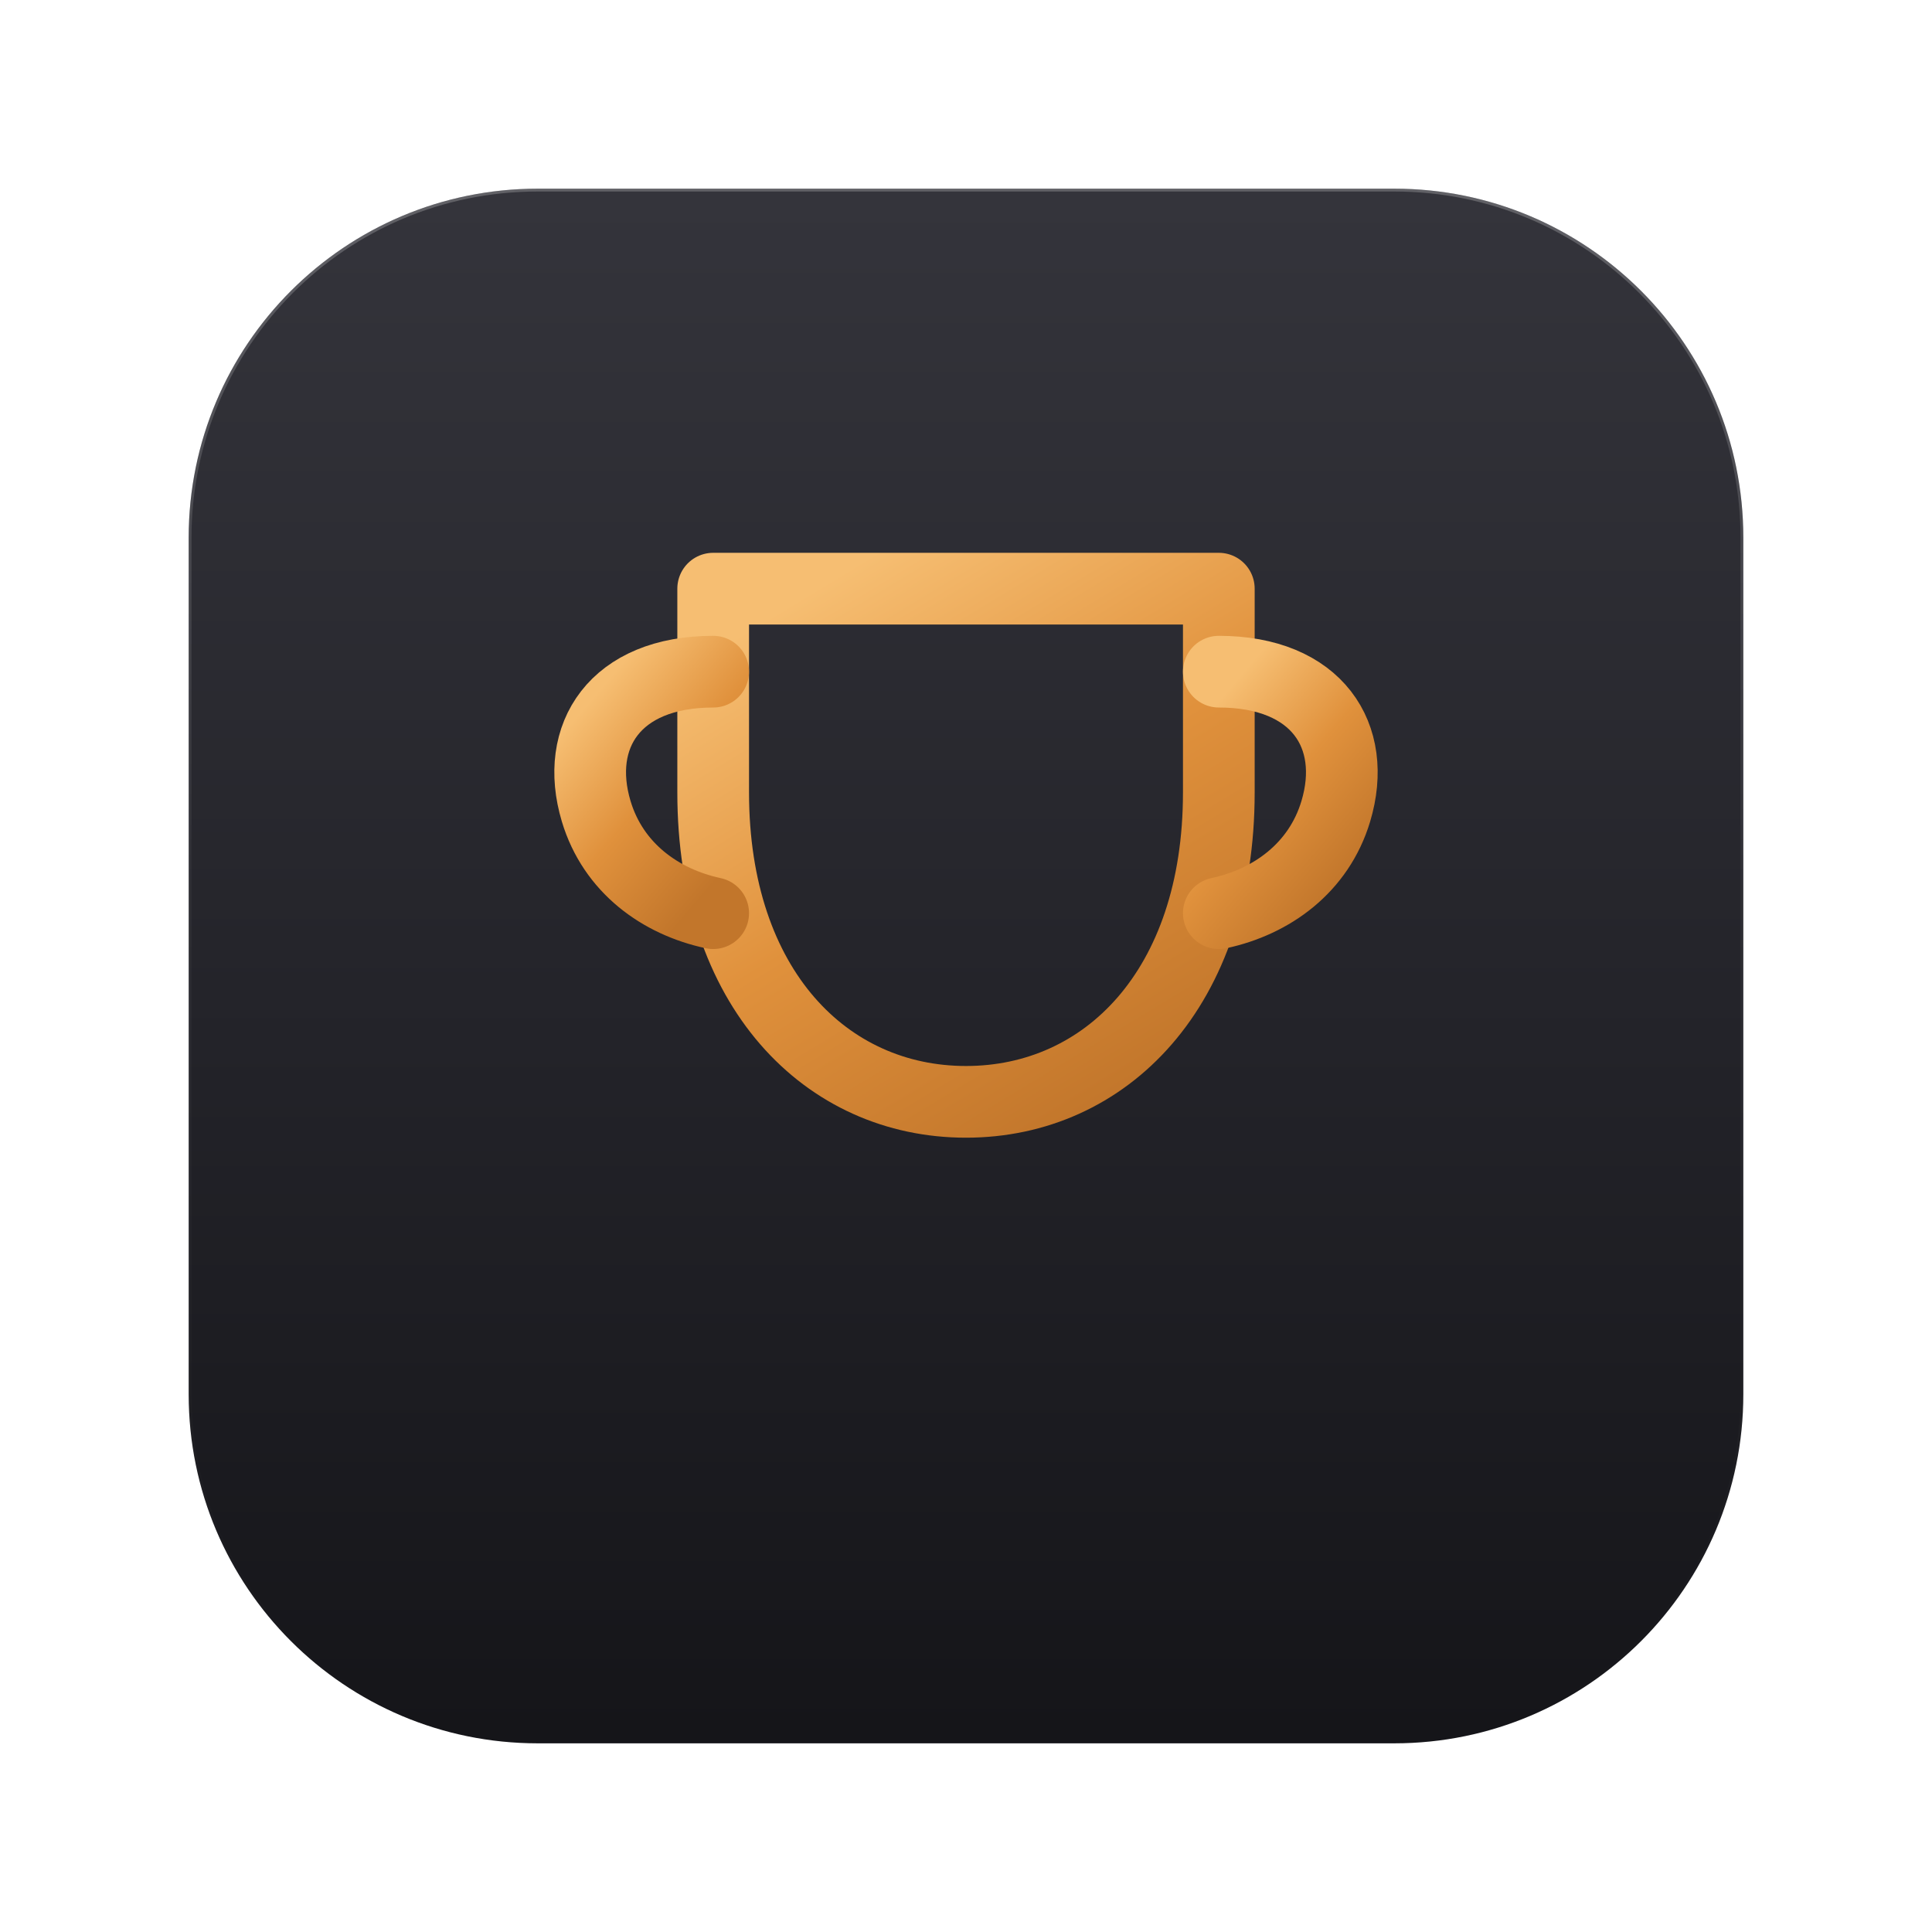
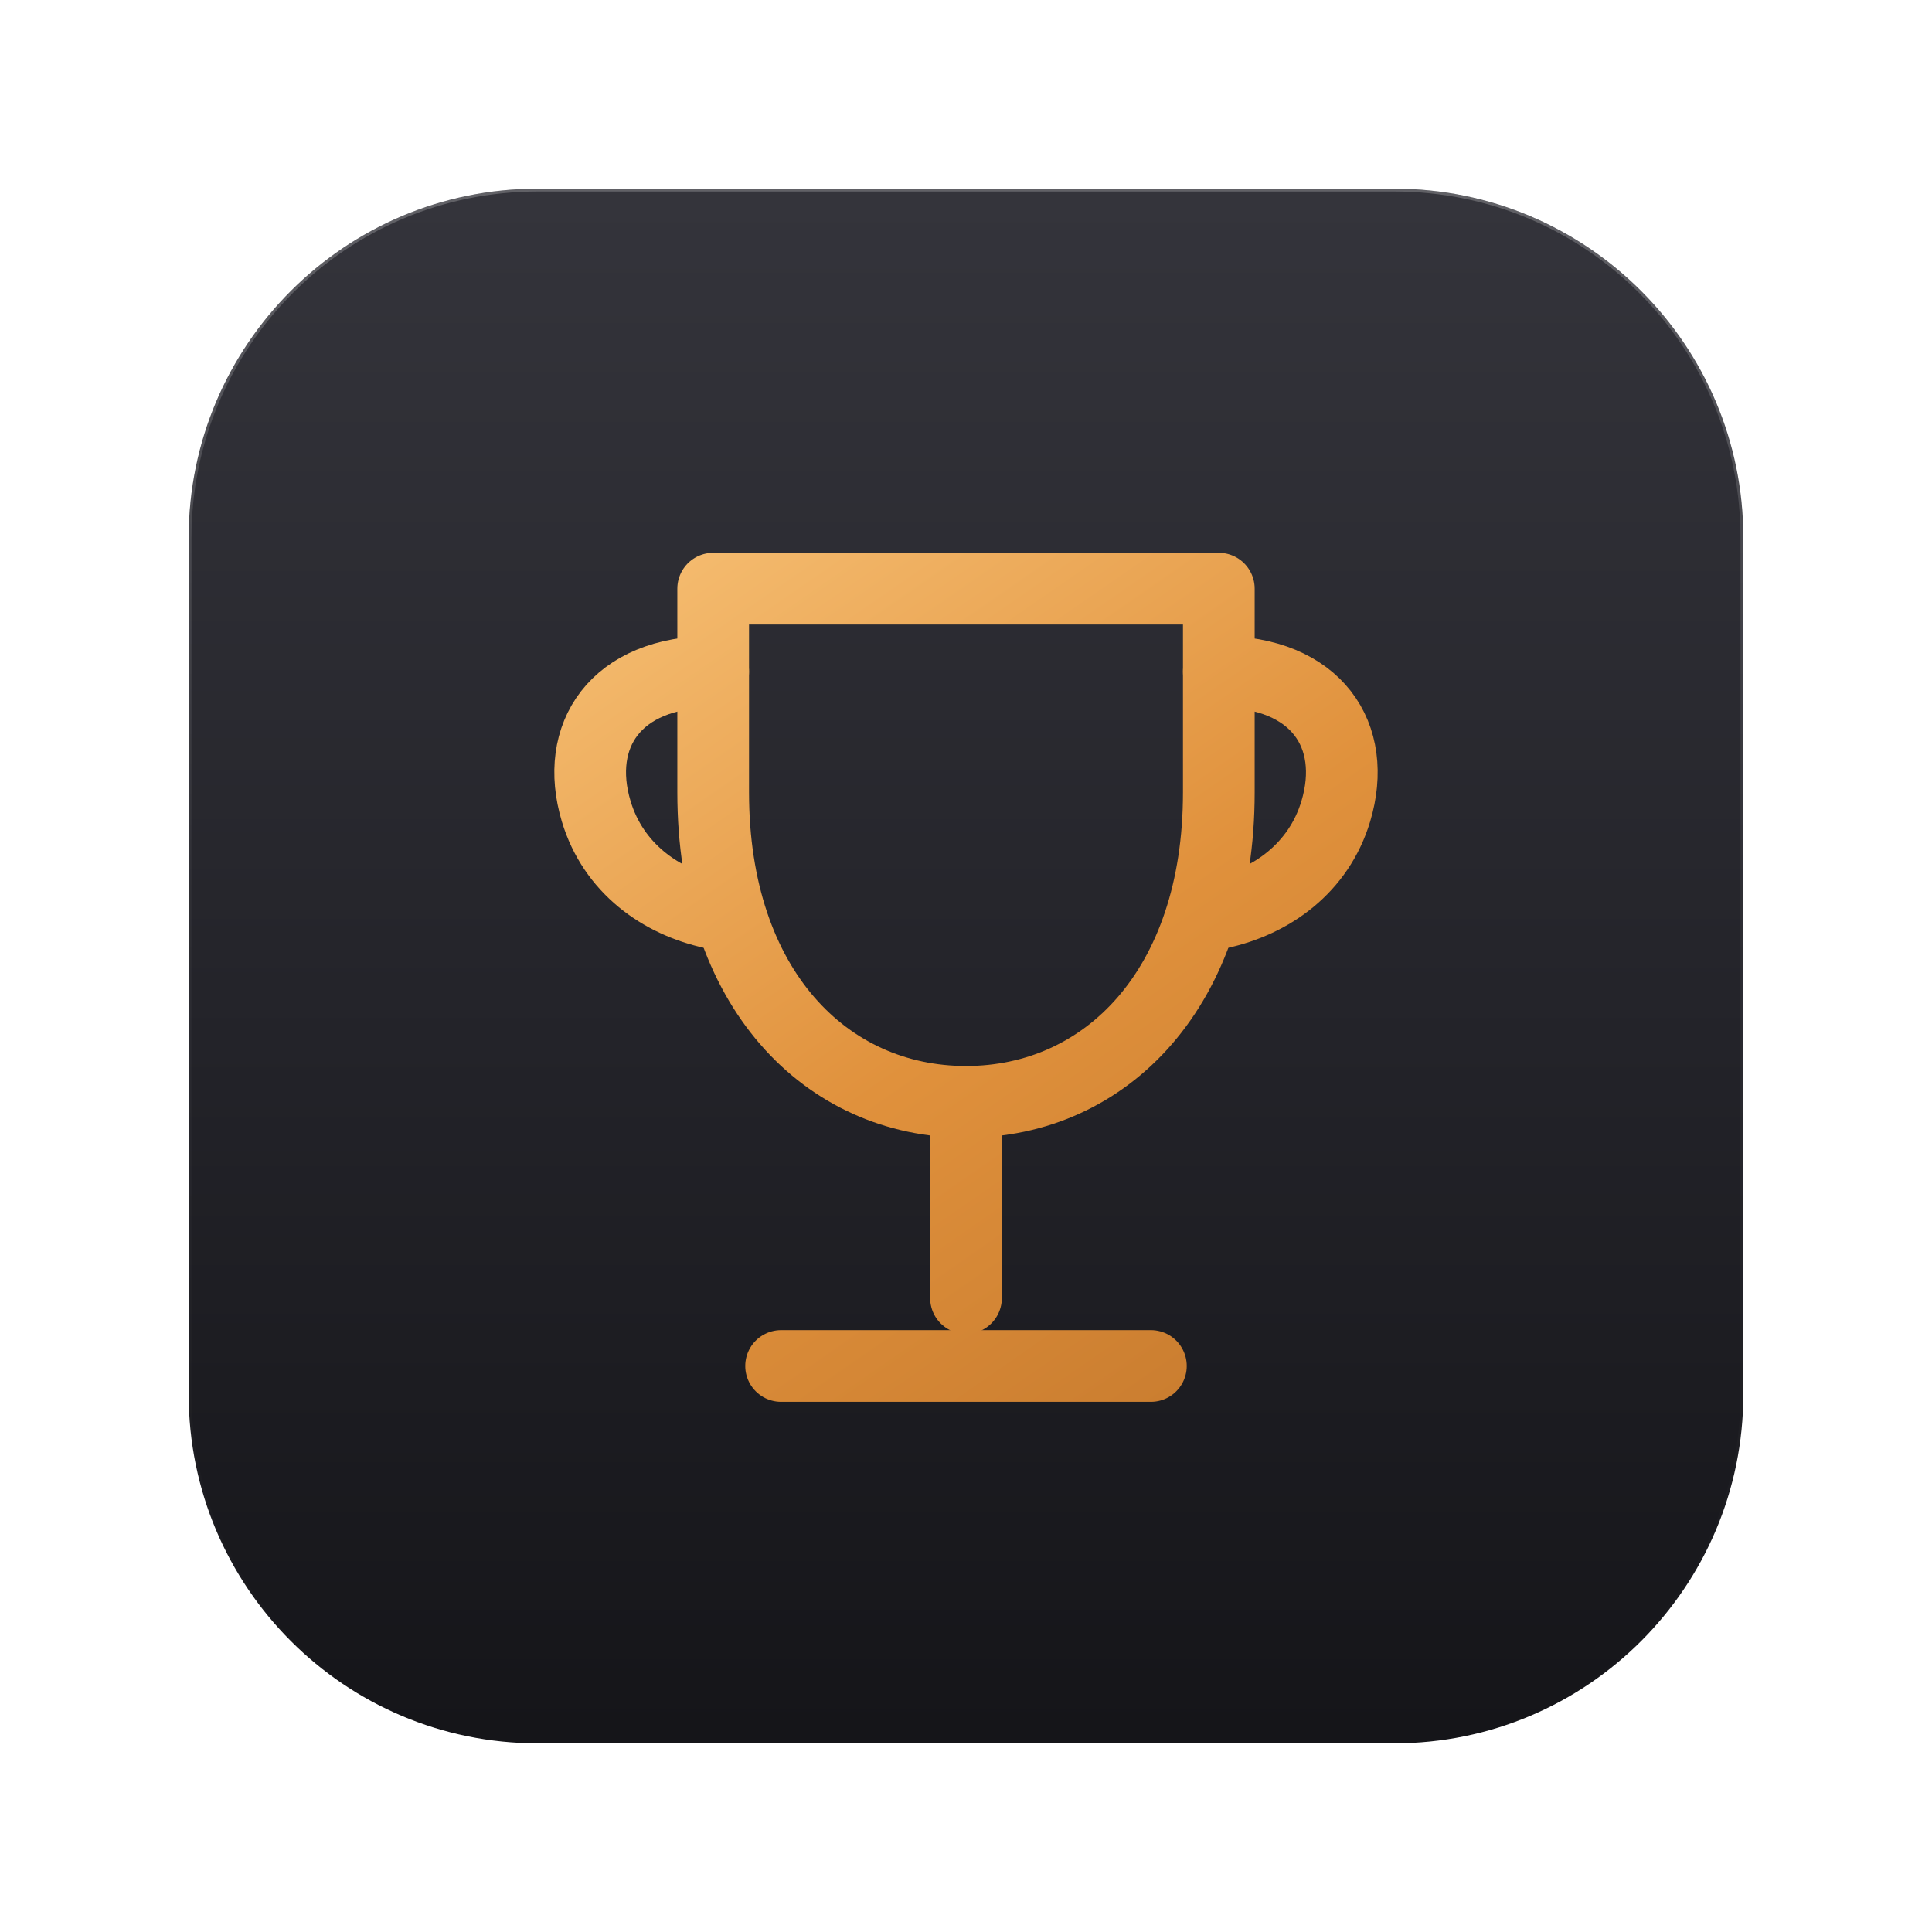
<svg xmlns="http://www.w3.org/2000/svg" viewBox="0 0 1024 1024" width="1024" height="1024">
  <defs>
    <linearGradient id="tile" x1="0" y1="0" x2="0" y2="1">
      <stop offset="0" stop-color="#34343B" />
      <stop offset="0.55" stop-color="#232329" />
      <stop offset="1" stop-color="#151519" />
    </linearGradient>
    <linearGradient id="rim" x1="0" y1="0" x2="0" y2="1">
      <stop offset="0" stop-color="#FFFFFF" stop-opacity="0.22" />
      <stop offset="0.45" stop-color="#FFFFFF" stop-opacity="0.04" />
      <stop offset="1" stop-color="#FFFFFF" stop-opacity="0" />
    </linearGradient>
-     <linearGradient id="metal" x1="0.2" y1="0" x2="0.8" y2="1">
+     <linearGradient id="metal" gradientUnits="userSpaceOnUse" x1="340" y1="280" x2="700" y2="800">
      <stop offset="0" stop-color="#F6BE72" />
      <stop offset="0.5" stop-color="#E0913C" />
      <stop offset="1" stop-color="#C2762B" />
    </linearGradient>
  </defs>
  <rect x="100" y="100" width="824" height="824" rx="185" fill="url(#tile)" />
  <rect x="100.75" y="100.75" width="822.5" height="822.5" rx="184.25" fill="none" stroke="url(#rim)" stroke-width="1.5" />
  <g fill="none" stroke="url(#metal)" stroke-width="38" stroke-linecap="round" stroke-linejoin="round">
    <path d="M378 312h268v108c0 104-60 164-134 164s-134-60-134-164z" />
    <path d="M378 356c-52 0-74 34-62 74 9 30 34 48 62 54" />
    <path d="M646 356c52 0 74 34 62 74-9 30-34 48-62 54" />
    <path d="M512 584v104" />
    <path d="M414 724h196" />
  </g>
</svg>
